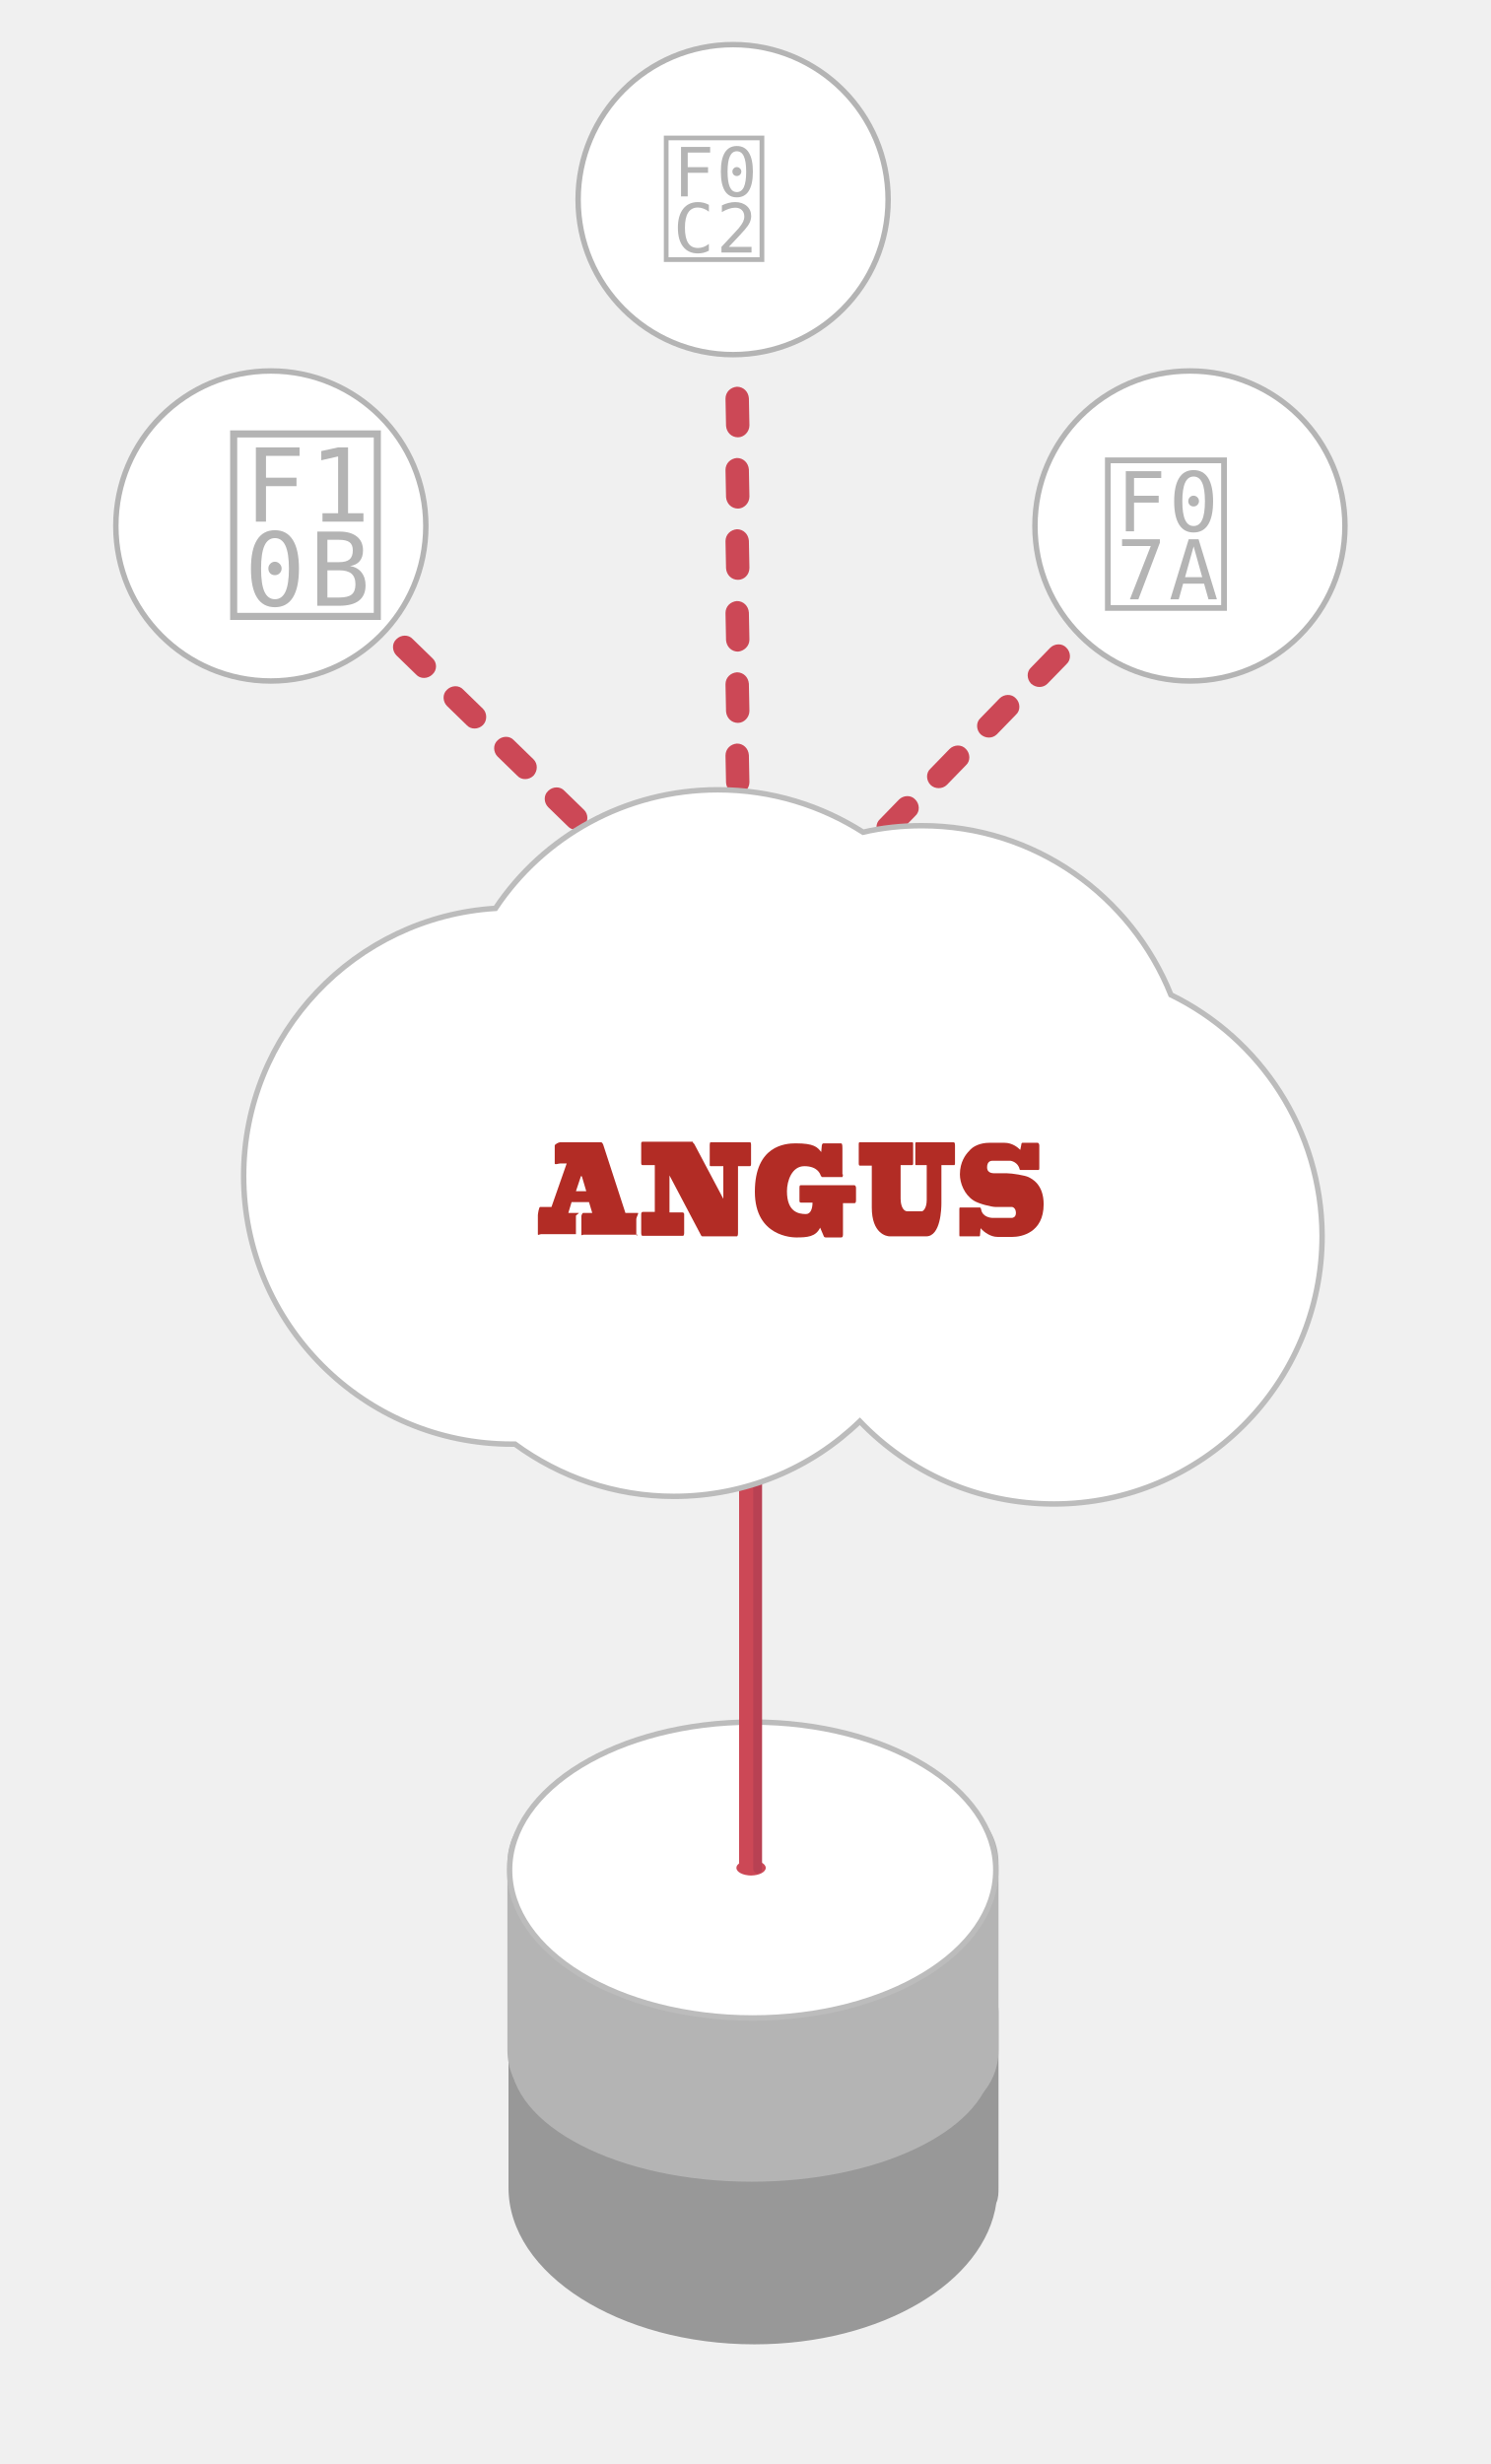
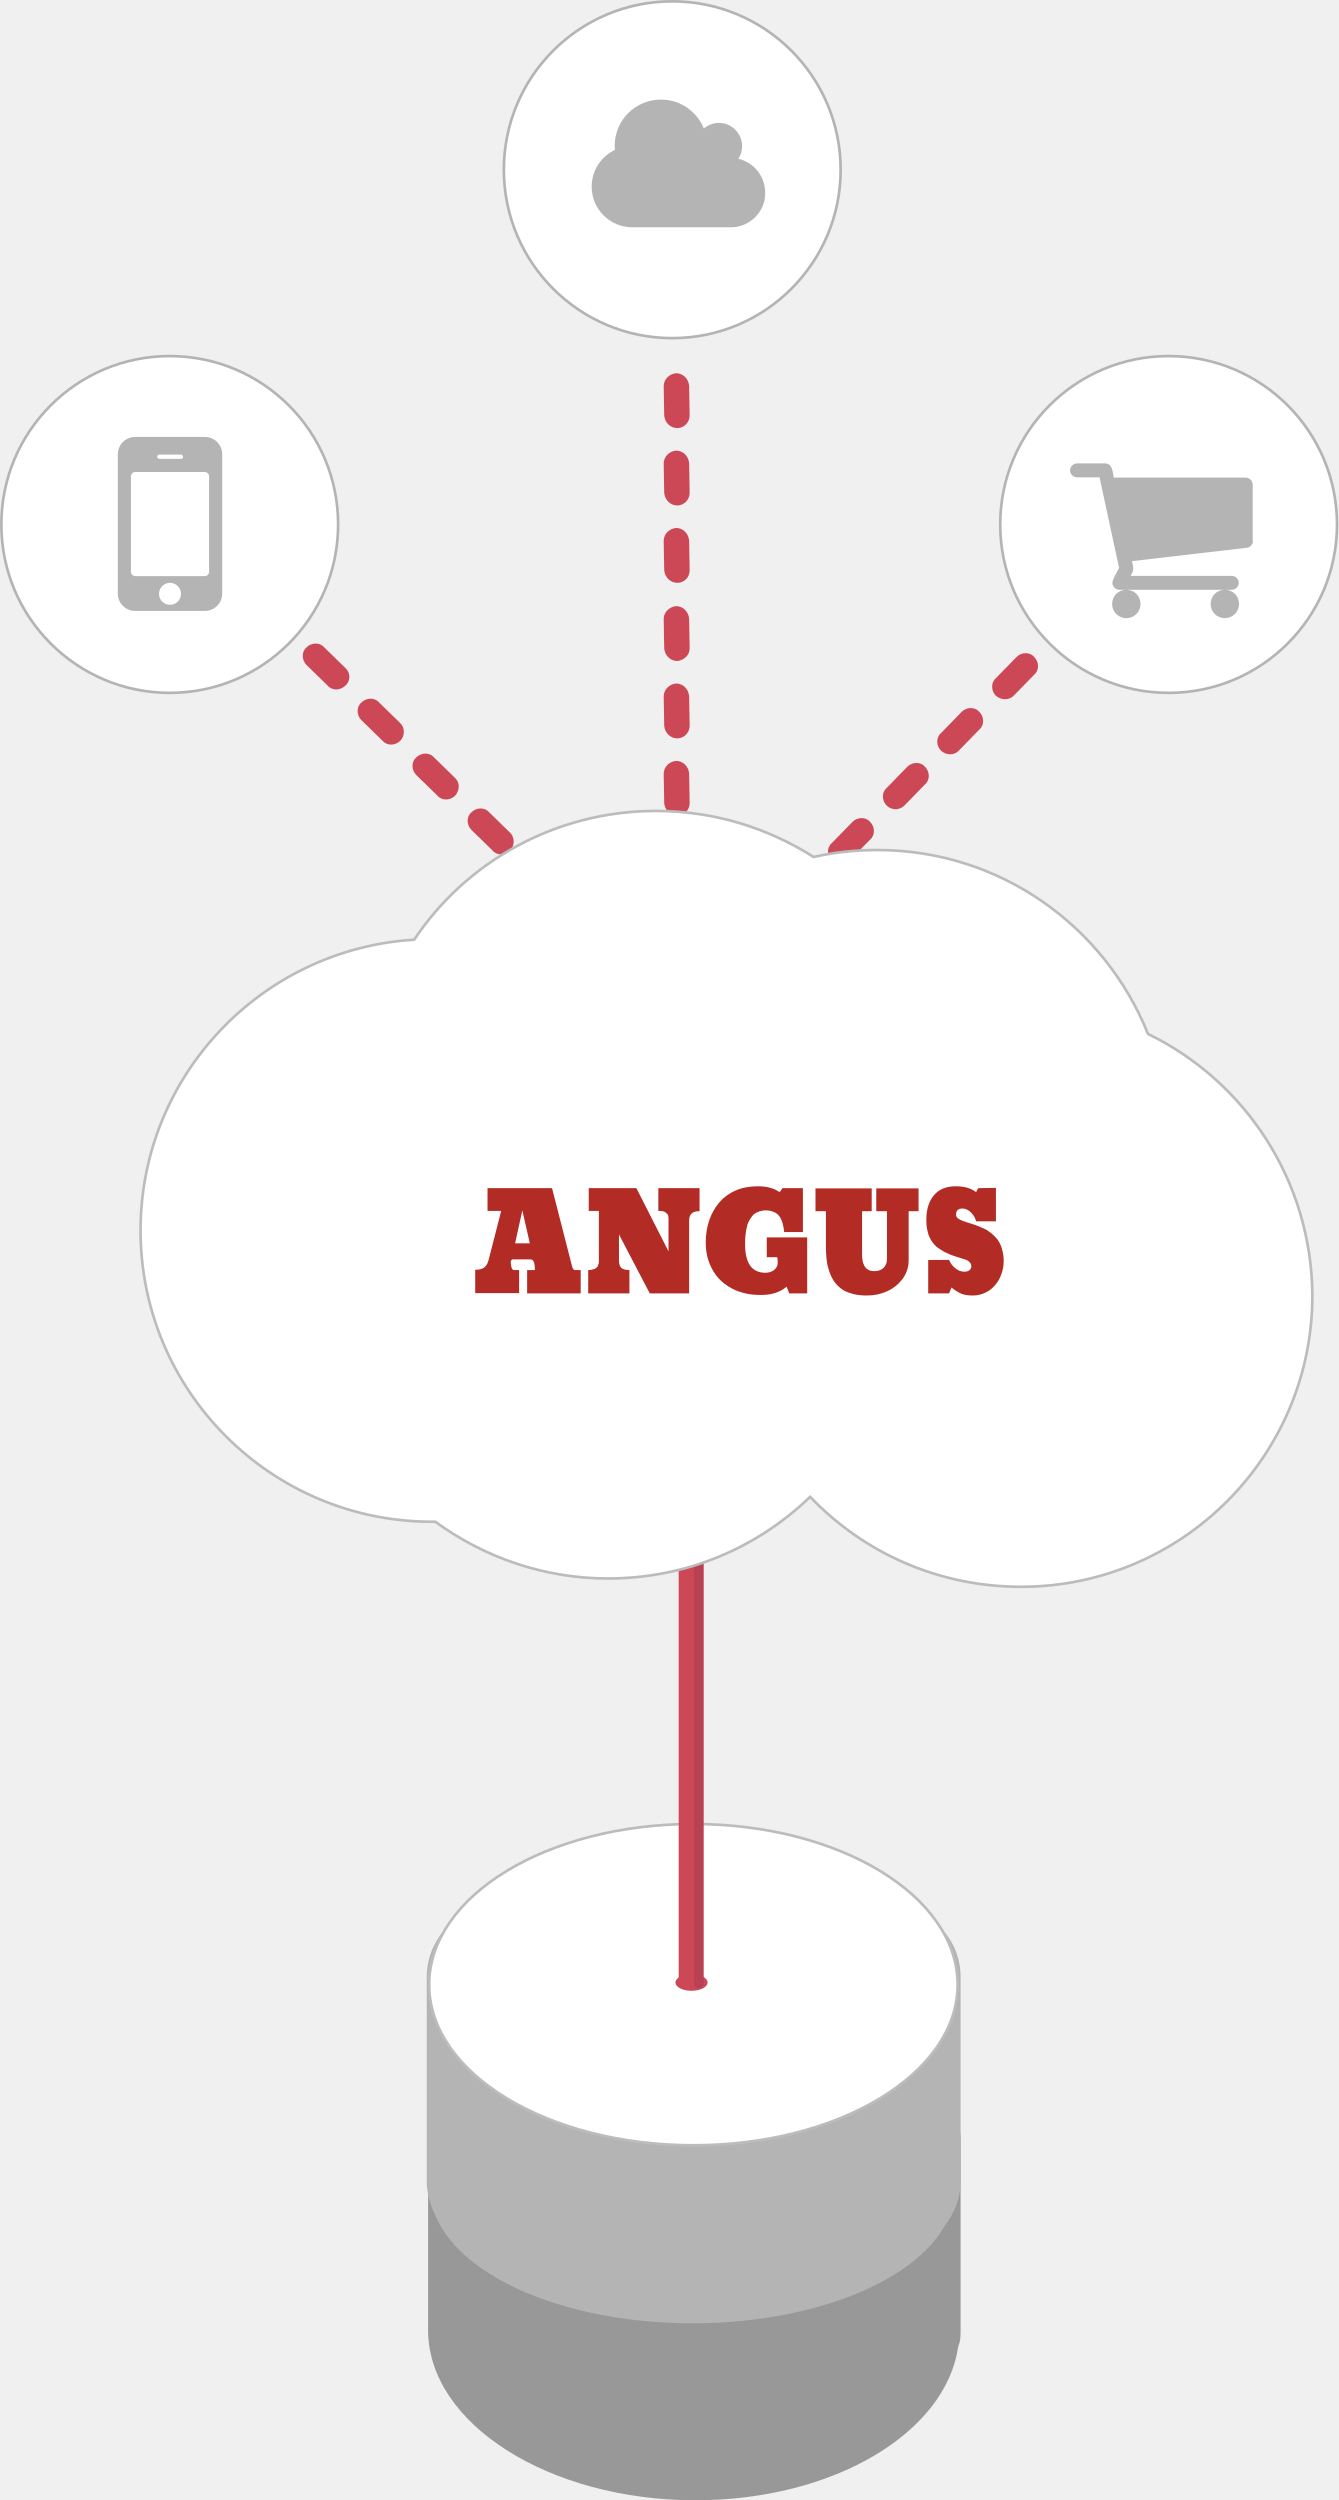
- <svg xmlns="http://www.w3.org/2000/svg" version="1.0" x="0px" y="0px" viewBox="0 0 274 453" enable-background="new 0 0 274 453" xml:space="preserve">
-   <g id="database">
-     <g id="database-group">
-       <path id="database-4" fill="#989898" d="M183.6,369.9c0-4-2.7-6.8-6.6-6.8h-76.1c-3.8,0-7.4,2.7-7.4,6.8v32.2c0,0,0,0,0,0    c0,0,0-0.1,0,0.1c0,15.9,20.5,28.8,45.2,28.8c23.4,0,42.4-11.4,44.5-26c0.4-0.9,0.4-1.8,0.4-2.9V369.9z" />
-       <path id="database-3" fill="#B4B4B4" d="M183,352.4c0-3.2-3.2-3.4-7-3.4h-75.3c-3.8,0-6.7,0.2-6.7,3.4v25.6c0,0-0.1,0-0.1,0.1    c0,0-0.1,0.1-0.1,0.1c0,12.6,19.8,22.9,44.4,22.9c23.1,0,42.2-9.1,44.2-20.7c0.4-0.7,0.6-1.5,0.6-2.3V352.4z" />
-       <path id="database-2" fill="#B4B4B4" d="M171.6,389h-66.3c-6.6,0-12-5.4-12-12v-34.5c0-6.6,5.4-12,12-12h66.3c6.6,0,12,5.4,12,12    V377C183.6,383.6,178.2,389,171.6,389z" />
-       <ellipse id="database-1" fill="#FFFFFF" stroke="#BCBCBC" stroke-miterlimit="10" cx="138.4" cy="343.8" rx="44.7" ry="27.2" />
+ <svg xmlns="http://www.w3.org/2000/svg" version="1.0" id="Capa_1" x="0px" y="0px" viewBox="-641 19.6 499.9 933.8" enable-background="new -641 19.6 499.9 933.8" xml:space="preserve">
+   <g>
+     <g id="database">
+       <g id="database-group">
+         <path id="database-4" fill="#989898" d="M-282.2,818.6c0-8.8-6-15-14.6-15h-168c-8.4,0-16.3,6-16.3,15v71.1l0,0c0,0,0-0.2,0,0.2     c0,35.1,45.3,63.6,99.8,63.6c51.7,0,93.6-25.2,98.2-57.4c0.9-2,0.9-4,0.9-6.4L-282.2,818.6L-282.2,818.6z" />
+         <path id="database-3" fill="#B4B4B4" d="M-283.5,779.9c0-7.1-7.1-7.5-15.5-7.5h-166.2c-8.4,0-14.8,0.4-14.8,7.5v56.5     c0,0-0.2,0-0.2,0.2l-0.2,0.2c0,27.8,43.7,50.6,98,50.6c51,0,93.2-20.1,97.6-45.7c0.9-1.5,1.3-3.3,1.3-5.1L-283.5,779.9     L-283.5,779.9z" />
+         <path id="database-2" fill="#B4B4B4" d="M-308.7,860.7h-146.4c-14.6,0-26.5-11.9-26.5-26.5v-76.2c0-14.6,11.9-26.5,26.5-26.5     h146.4c14.6,0,26.5,11.9,26.5,26.5v76.2C-282.2,848.8-294.1,860.7-308.7,860.7z" />
+         <ellipse id="database-1" fill="#FFFFFF" stroke="#BCBCBC" stroke-miterlimit="10" cx="-382" cy="760.9" rx="98.7" ry="60" />
+       </g>
    </g>
-   </g>
-   <g id="lines">
-     <g id="db-line">
-       <path fill="#CC4856" d="M138,344.7L138,344.7c-1.2,0-2.1-1-2.1-2.1V253c0-1.2,1-2.1,2.1-2.1h0c1.2,0,2.1,1,2.1,2.1v89.5    C140.1,343.7,139.2,344.7,138,344.7z" />
-       <ellipse fill="#CC4856" cx="138.1" cy="343.4" rx="2.7" ry="1.4" />
-       <path fill="#B84153" d="M139.3,344.4L139.3,344.4c-0.5,0-0.8-0.4-0.8-0.8v-70.8c0-0.5,0.4-0.8,0.8-0.8l0,0c0.5,0,0.8,0.4,0.8,0.8    v70.8C140.2,344,139.8,344.4,139.3,344.4z" />
+     <g id="lines">
+       <g id="db-line">
+         <path fill="#CC4856" d="M-382.9,762.9L-382.9,762.9c-2.6,0-4.6-2.2-4.6-4.6V560.5c0-2.6,2.2-4.6,4.6-4.6l0,0     c2.6,0,4.6,2.2,4.6,4.6v197.6C-378.2,760.7-380.2,762.9-382.9,762.9z" />
+         <ellipse fill="#CC4856" cx="-382.7" cy="760.1" rx="6" ry="3.1" />
+         <path fill="#B84153" d="M-380,762.3L-380,762.3c-1.1,0-1.8-0.9-1.8-1.8V604.2c0-1.1,0.9-1.8,1.8-1.8l0,0c1.1,0,1.8,0.9,1.8,1.8     v156.3C-378,761.4-378.9,762.3-380,762.3z" />
+       </g>
+       <g id="dotted-lines">
+         <g id="e-commerce-line">
+           <path fill="#CC4856" d="M-512,275.7L-512,275.7c-1.8,1.8-4.9,2-6.6,0l-7.9-7.7c-1.8-1.8-2-4.9,0-6.6l0,0c1.8-1.8,4.9-2,6.6,0      l7.9,7.7C-510,270.9-510,274-512,275.7z" />
+           <path fill="#CC4856" d="M-491.5,296.3L-491.5,296.3c-1.8,1.8-4.9,2-6.6,0l-7.9-7.7c-1.8-1.8-2-4.9,0-6.6l0,0      c1.8-1.8,4.9-2,6.6,0l7.9,7.7C-489.7,291.4-489.7,294.5-491.5,296.3z" />
+           <path fill="#CC4856" d="M-471,316.8L-471,316.8c-1.8,1.8-4.9,2-6.6,0l-7.9-7.7c-1.8-1.8-2-4.9,0-6.6l0,0c1.8-1.8,4.9-2,6.6,0      l7.9,7.7C-469.2,311.9-469.2,314.8-471,316.8z" />
+           <path fill="#CC4856" d="M-450.4,337.3L-450.4,337.3c-1.8,1.8-4.9,2-6.6,0l-7.9-7.7c-1.8-1.8-2-4.9,0-6.6l0,0      c1.8-1.8,4.9-2,6.6,0l7.9,7.7C-448.7,332.5-448.7,335.3-450.4,337.3z" />
+         </g>
+         <g id="internet-line">
+           <path fill="#CC4856" d="M-388,179.5L-388,179.5c-2.6,0-4.6-2-4.9-4.6l-0.2-11c0-2.6,2-4.6,4.6-4.9l0,0c2.6,0,4.6,2,4.9,4.6      l0.2,11C-383.3,177.3-385.5,179.5-388,179.5z" />
+           <path fill="#CC4856" d="M-388,208.4L-388,208.4c-2.6,0-4.6-2-4.9-4.6l-0.2-11c0-2.6,2-4.6,4.6-4.9l0,0c2.6,0,4.6,2,4.9,4.6      l0.2,11C-383.3,206.2-385.5,208.4-388,208.4z" />
+           <path fill="#CC4856" d="M-388,237.3L-388,237.3c-2.6,0-4.6-2-4.9-4.6l-0.2-11c0-2.6,2-4.6,4.6-4.9l0,0c2.6,0,4.6,2,4.9,4.6      l0.2,11C-383.3,235.3-385.5,237.3-388,237.3z" />
+           <path fill="#CC4856" d="M-388,266.5L-388,266.5c-2.6,0-4.6-2-4.9-4.6l-0.2-11c0-2.6,2-4.6,4.6-4.9l0,0c2.6,0,4.6,2,4.9,4.6      l0.2,11C-383.3,264.3-385.5,266.2-388,266.5z" />
+           <path fill="#CC4856" d="M-388,295.4L-388,295.4c-2.6,0-4.6-2-4.9-4.6l-0.2-11c0-2.6,2-4.6,4.6-4.9l0,0c2.6,0,4.6,2,4.9,4.6      l0.2,11C-383.3,293.2-385.5,295.4-388,295.4z" />
+           <path fill="#CC4856" d="M-388,324.3L-388,324.3c-2.6,0-4.6-2-4.9-4.6l-0.2-11c0-2.6,2-4.6,4.6-4.9l0,0c2.6,0,4.6,2,4.9,4.6      l0.2,11C-383.3,322.1-385.5,324.3-388,324.3z" />
+         </g>
+         <g id="mobile-line">
+           <path fill="#CC4856" d="M-269,279.5L-269,279.5c-1.8-1.8-2-4.9,0-6.6l7.7-7.9c1.8-1.8,4.9-2,6.6,0l0,0c1.8,1.8,2,4.9,0,6.6      l-7.7,7.9C-264.1,281.2-267,281.2-269,279.5z" />
+           <path fill="#CC4856" d="M-289.5,300L-289.5,300c-1.8-1.8-2-4.9,0-6.6l7.7-7.9c1.8-1.8,4.9-2,6.6,0l0,0c1.8,1.8,2,4.9,0,6.6      l-7.7,7.9C-284.6,301.8-287.5,301.8-289.5,300z" />
+           <path fill="#CC4856" d="M-309.8,320.5L-309.8,320.5c-1.8-1.8-2-4.9,0-6.6l7.7-7.9c1.8-1.8,4.9-2,6.6,0l0,0c1.8,1.8,2,4.9,0,6.6      l-7.7,7.9C-305,322.3-308,322.3-309.8,320.5z" />
+           <path fill="#CC4856" d="M-330.3,341.1L-330.3,341.1c-1.8-1.8-2-4.9,0-6.6l7.7-7.9c1.8-1.8,4.9-2,6.6,0l0,0c1.8,1.8,2,4.9,0,6.6      l-7.7,7.9C-325.5,342.8-328.6,342.8-330.3,341.1z" />
+         </g>
+       </g>
    </g>
-     <g id="dotted-lines">
-       <g id="e-commerce-line">
-         <path fill="#CC4856" d="M79.5,124L79.5,124c-0.8,0.8-2.2,0.9-3,0l-3.6-3.5c-0.8-0.8-0.9-2.2,0-3l0,0c0.8-0.8,2.2-0.9,3,0l3.6,3.5     C80.4,121.8,80.4,123.2,79.5,124z" />
-         <path fill="#CC4856" d="M88.8,133.3L88.8,133.3c-0.8,0.8-2.2,0.9-3,0l-3.6-3.5c-0.8-0.8-0.9-2.2,0-3l0,0c0.8-0.8,2.2-0.9,3,0     l3.6,3.5C89.6,131.1,89.6,132.5,88.8,133.3z" />
-         <path fill="#CC4856" d="M98.1,142.6L98.1,142.6c-0.8,0.8-2.2,0.9-3,0l-3.6-3.5c-0.8-0.8-0.9-2.2,0-3h0c0.8-0.8,2.2-0.9,3,0     l3.6,3.5C98.9,140.4,98.9,141.7,98.1,142.6z" />
-         <path fill="#CC4856" d="M107.4,151.9L107.4,151.9c-0.8,0.8-2.2,0.9-3,0l-3.6-3.5c-0.8-0.8-0.9-2.2,0-3v0c0.8-0.8,2.2-0.9,3,0     l3.6,3.5C108.2,149.7,108.2,151,107.4,151.9z" />
+     <g id="consumers">
+       <g id="mobile-consumers">
+         <circle id="container-icon-mobile" fill="#FFFFFF" stroke="#B4B4B4" stroke-miterlimit="10" cx="-577.6" cy="215.5" r="62.9" />
+         <g enable-background="new    ">
+           <path fill="#B4B4B4" d="M-558,241.3c0,3.6-2.9,6.5-6.5,6.5h-26c-3.6,0-6.5-2.9-6.5-6.5v-52c0-3.6,2.9-6.5,6.5-6.5h26      c3.6,0,6.5,2.9,6.5,6.5V241.3z M-562.9,197.5c0-0.9-0.8-1.6-1.6-1.6h-26c-0.9,0-1.6,0.8-1.6,1.6v35.7c0,0.9,0.8,1.6,1.6,1.6h26      c0.9,0,1.6-0.8,1.6-1.6V197.5z M-573.4,189.4h-8.1c-0.5,0-0.8,0.4-0.8,0.8s0.4,0.8,0.8,0.8h8.1c0.5,0,0.8-0.4,0.8-0.8      S-573,189.4-573.4,189.4z M-577.5,237.3c-2.2,0-4.1,1.8-4.1,4.1s1.8,4.1,4.1,4.1s4.1-1.8,4.1-4.1S-575.3,237.3-577.5,237.3z" />
+         </g>
      </g>
-       <g id="internet-line">
-         <path fill="#CC4856" d="M135.7,80.4L135.7,80.4c-1.2,0-2.1-0.9-2.2-2.1l-0.1-5c0-1.2,0.9-2.1,2.1-2.2l0,0c1.2,0,2.1,0.9,2.2,2.1     l0.1,5C137.8,79.4,136.8,80.4,135.7,80.4z" />
-         <path fill="#CC4856" d="M135.7,93.5L135.7,93.5c-1.2,0-2.1-0.9-2.2-2.1l-0.1-5c0-1.2,0.9-2.1,2.1-2.2l0,0c1.2,0,2.1,0.9,2.2,2.1     l0.1,5C137.8,92.5,136.8,93.5,135.7,93.5z" />
-         <path fill="#CC4856" d="M135.7,106.6L135.7,106.6c-1.2,0-2.1-0.9-2.2-2.1l-0.1-5c0-1.2,0.9-2.1,2.1-2.2l0,0     c1.2,0,2.1,0.9,2.2,2.1l0.1,5C137.8,105.7,136.8,106.6,135.7,106.6z" />
-         <path fill="#CC4856" d="M135.7,119.8L135.7,119.8c-1.2,0-2.1-0.9-2.2-2.1l-0.1-5c0-1.2,0.9-2.1,2.1-2.2l0,0     c1.2,0,2.1,0.9,2.2,2.1l0.1,5C137.8,118.8,136.8,119.7,135.7,119.8z" />
-         <path fill="#CC4856" d="M135.7,132.9L135.7,132.9c-1.2,0-2.1-0.9-2.2-2.1l-0.1-5c0-1.2,0.9-2.1,2.1-2.2l0,0     c1.2,0,2.1,0.9,2.2,2.1l0.1,5C137.8,131.9,136.8,132.9,135.7,132.9z" />
-         <path fill="#CC4856" d="M135.7,146L135.7,146c-1.2,0-2.1-0.9-2.2-2.1l-0.1-5c0-1.2,0.9-2.1,2.1-2.2l0,0c1.2,0,2.1,0.9,2.2,2.1     l0.1,5C137.8,145,136.8,146,135.7,146z" />
+       <g id="internet-consumers">
+         <circle id="container-icon-cloud" fill="#FFFFFF" stroke="#B4B4B4" stroke-miterlimit="10" cx="-389.9" cy="83" r="62.9" />
+         <g enable-background="new    ">
+           <path fill="#B4B4B4" d="M-368,104.5h-36.8c-8.4,0-15.2-6.8-15.2-15.2c0-6.1,3.6-11.3,8.7-13.7c0-0.5-0.1-1-0.1-1.5      c0-9.6,7.7-17.3,17.3-17.3c7.2,0,13.4,4.4,16,10.8c1.5-1.3,3.5-2.1,5.6-2.1c4.8,0,8.7,3.9,8.7,8.7c0,1.7-0.5,3.3-1.4,4.7      c5.8,1.4,10,6.5,10,12.7C-355,98.6-360.9,104.5-368,104.5z" />
+         </g>
      </g>
-       <g id="mobile-line">
-         <path fill="#CC4856" d="M189.6,125.7L189.6,125.7c-0.8-0.8-0.9-2.2,0-3l3.5-3.6c0.8-0.8,2.2-0.9,3,0l0,0c0.8,0.8,0.9,2.2,0,3     l-3.5,3.6C191.8,126.5,190.5,126.5,189.6,125.7z" />
-         <path fill="#CC4856" d="M180.3,135L180.3,135c-0.8-0.8-0.9-2.2,0-3l3.5-3.6c0.8-0.8,2.2-0.9,3,0l0,0c0.8,0.8,0.9,2.2,0,3     l-3.5,3.6C182.5,135.8,181.2,135.8,180.3,135z" />
-         <path fill="#CC4856" d="M171.1,144.3L171.1,144.3c-0.8-0.8-0.9-2.2,0-3l3.5-3.6c0.8-0.8,2.2-0.9,3,0h0c0.8,0.8,0.9,2.2,0,3     l-3.5,3.6C173.3,145.1,171.9,145.1,171.1,144.3z" />
-         <path fill="#CC4856" d="M161.8,153.6L161.8,153.6c-0.8-0.8-0.9-2.2,0-3l3.5-3.6c0.8-0.8,2.2-0.9,3,0l0,0c0.8,0.8,0.9,2.2,0,3     l-3.5,3.6C164,154.4,162.6,154.4,161.8,153.6z" />
+       <g id="e-commerce-consumer">
+         <circle id="container-icon-e-commerce" fill="#FFFFFF" stroke="#B4B4B4" stroke-miterlimit="10" cx="-204.5" cy="215.5" r="62.9" />
+         <g enable-background="new    ">
+           <path fill="#B4B4B4" d="M-173,221.6c0,1.3-1,2.5-2.3,2.6l-42.9,5c0.2,0.9,0.5,1.9,0.5,2.9s-0.6,1.8-1,2.6h37.8      c1.4,0,2.6,1.2,2.6,2.6s-1.2,2.6-2.6,2.6h-42c-1.4,0-2.6-1.2-2.6-2.6c0-1.3,1.9-4.4,2.5-5.6l-7.3-33.8h-8.4      c-1.4,0-2.6-1.2-2.6-2.6s1.2-2.6,2.6-2.6h10.5c2.8,0,2.8,3.3,3.2,5.3h49.3c1.4,0,2.6,1.2,2.6,2.6V221.6z M-220.3,250.5      c-2.9,0-5.3-2.3-5.3-5.3s2.3-5.3,5.3-5.3s5.3,2.3,5.3,5.3S-217.4,250.5-220.3,250.5z M-183.5,250.5c-2.9,0-5.3-2.3-5.3-5.3      s2.3-5.3,5.3-5.3s5.3,2.3,5.3,5.3S-180.6,250.5-183.5,250.5z" />
+         </g>
+       </g>
+     </g>
+     <g id="angus-cloud">
+       <path id="cloud" fill="#FFFFFF" stroke="#BCBCBC" stroke-miterlimit="10" d="M-212.2,405.8c-16.1-40.2-55.2-68.7-101.1-68.7    c-8.2,0-16.3,0.9-23.8,2.6c-17-10.8-37.1-17.2-58.9-17.2c-37.5,0-70.9,19-90.3,48.1c-57,3.5-102.2,50.8-102.2,108.6    c0,60,48.8,108.8,108.8,108.8c0.4,0,0.9,0,1.3,0c18.1,13.2,40.4,21.2,64.5,21.2c29.4,0,55.8-11.5,75.5-30.5    c19.9,20.8,47.7,33.6,78.8,33.6c60,0,108.8-48.8,108.8-108.8C-151.1,460.5-176,423.4-212.2,405.8z" />
+       <g id="angus-logo">
+         <g id="angus">
+           <path id="letter-a" fill="#B22C25" d="M-434.8,463.4h-24.1v8.5h5.1l-4.2,16.4c-0.4,1.7-0.7,2.7-0.9,3.1c-0.5,1.2-1.4,2-2.7,2.3      c-0.5,0.1-1.2,0.2-1.9,0.2v8.7h16.4V494h-2c-0.3,0-0.6-0.3-0.8-0.9c-0.2-0.6-0.3-1.1-0.3-1.5c0-0.3,0-0.6,0-0.8      c0-0.2,0.1-0.3,0.2-0.5c0.1-0.2,0.3-0.3,0.5-0.3h6.7c1.1,0,1.6,1.3,1.6,4h-2.9l0,8.7h20V494h-2.1c-0.2,0-0.5-0.1-0.6-0.3      c-0.2-0.2-0.3-0.4-0.4-0.7c-0.1-0.3-0.2-0.6-0.3-1.1L-434.8,463.4 M-448.6,484l2.7-12.3l2.8,12.3H-448.6" />
+           <path id="letter-n" fill="#B22C25" d="M-379.7,463.4l-15.4,0v8.5c0.6,0,1.2,0,1.6,0.1c0.5,0.1,0.8,0.2,1.1,0.5      c0.3,0.2,0.5,0.4,0.7,0.6c0.2,0.2,0.3,0.5,0.3,0.8c0.1,0.4,0.1,0.6,0.1,0.8c0,0.2,0,0.5,0,0.9V487l-12-23.6h-17.8v8.5h3.8v17.5      c0,0.6,0,1.1,0,1.5c0,0.4-0.1,0.8-0.3,1.2c-0.1,0.5-0.3,0.8-0.6,1c-0.3,0.2-0.6,0.5-1.2,0.6c-0.5,0.2-1.1,0.3-1.9,0.3v8.7h15.4      V494c-1.4,0-2.4-0.3-3-0.8c-0.6-0.5-0.9-1.5-0.9-2.8v-9.7l11.5,22h14.7v-27.1c0-1.2,0.3-2.1,0.9-2.7c0.6-0.6,1.6-0.9,3-0.9      V463.4" />
+           <path id="letter-g" fill="#B22C25" d="M-346.2,502.7h6.7v-20.9h-15.1v7.4l3.9,0c0.1,0.5,0.2,1.1,0.2,2c0,1.2-0.5,2.1-1.4,2.8      c-0.9,0.7-2,1-3.2,1c-5.1,0-7.6-3.6-7.6-10.7c0-1,0-1.9,0.1-2.8c0.1-0.9,0.2-1.8,0.4-2.8c0.2-1,0.4-1.9,0.8-2.7      c0.4-0.8,0.8-1.5,1.4-2.2c0.5-0.7,1.3-1.2,2.1-1.5c0.9-0.4,1.9-0.6,3-0.6c1,0,1.9,0.2,2.7,0.5c0.8,0.3,1.4,0.7,1.8,1.1      c0.5,0.5,0.9,1.1,1.2,1.8c0.3,0.8,0.6,1.5,0.7,2.2c0.2,0.7,0.3,1.5,0.4,2.5h7v-16.4h-7.6l-1.1,1.5c-2.1-1.5-4.8-2.2-8.1-2.2      c-3.1,0-5.9,0.5-8.4,1.6c-2.5,1.1-4.5,2.6-6.1,4.5c-1.6,1.9-2.8,4.1-3.7,6.6c-0.8,2.5-1.3,5.2-1.3,8.1c0,2.5,0.3,4.8,1,6.9      c0.7,2.1,1.7,4,2.9,5.6c1.2,1.6,2.7,2.9,4.4,4c1.7,1.1,3.6,2,5.7,2.5c2.1,0.6,4.3,0.8,6.6,0.8c4,0,7.2-1,9.6-3.1L-346.2,502.7" />
+           <path id="letter-u" fill="#B22C25" d="M-301.6,472h3.7v-8.5h-15.8v8.5h4v17.8c0,1.4-0.4,2.5-1.3,3.4c-0.8,0.8-2,1.2-3.5,1.2      c-0.8,0-1.6-0.2-2.2-0.5c-0.6-0.4-1.1-0.8-1.4-1.4c-0.3-0.6-0.6-1.3-0.7-2c-0.1-0.7-0.2-1.4-0.2-2.2V472h3.6v-8.5h-21v8.5h3.9      v13.7c0,1.4,0.1,2.7,0.2,3.9c0.1,1.2,0.3,2.4,0.7,3.7c0.3,1.2,0.7,2.3,1.2,3.3c0.5,1,1.1,1.9,1.9,2.8c0.8,0.9,1.7,1.6,2.7,2.2      c1,0.6,2.3,1,3.7,1.4c1.4,0.3,3,0.5,4.8,0.5c2.8,0,5.3-0.5,7.7-1.6c2.4-1.1,4.3-2.7,5.8-4.7c1.5-2.1,2.2-4.4,2.2-6.9L-301.6,472      " />
+           <path id="letter-s" fill="#B22C25" d="M-275.6,463.4c-0.5,0.8-0.7,1.3-0.8,1.5c-1.9-1.5-4.4-2.2-7.6-2.2c-3.6,0-6.3,1.1-8.2,3.4      c-1.9,2.3-2.8,5.3-2.8,9.2c0,1.1,0.1,2.1,0.2,3c0.2,0.9,0.4,1.8,0.6,2.5c0.3,0.7,0.6,1.4,1,2.1c0.4,0.6,0.9,1.2,1.3,1.7      c0.5,0.5,1,1,1.7,1.4s1.3,0.8,1.9,1.2c0.6,0.3,1.4,0.6,2.2,1c0.8,0.3,1.6,0.6,2.3,0.8c0.7,0.2,1.6,0.5,2.5,0.8      c0.6,0.2,1.1,0.3,1.5,0.5c0.4,0.2,0.8,0.5,1.1,0.9c0.4,0.4,0.5,0.9,0.5,1.4c0,0.7-0.3,1.2-0.8,1.5c-0.5,0.4-1.1,0.5-1.8,0.5      c-1.2,0-2.3-0.4-3.4-1.3c-1.1-0.9-1.8-1.9-2.3-3.1h-7.8v12.5h7.8l0.9-2.2c1.3,1.1,2.5,1.8,3.6,2.3c1.2,0.5,2.6,0.7,4.4,0.7      c1.7,0,3.3-0.4,4.7-1.1c1.5-0.7,2.7-1.7,3.7-2.9c1-1.2,1.8-2.6,2.3-4.2c0.6-1.6,0.8-3.2,0.8-4.8c0-1.7-0.3-3.2-0.7-4.6      c-0.4-1.4-1-2.5-1.7-3.4c-0.7-0.9-1.5-1.7-2.4-2.4c-0.9-0.7-1.8-1.3-2.8-1.7c-1-0.4-1.9-0.8-2.9-1.2c-1-0.3-1.9-0.6-2.8-0.9      c-0.9-0.3-1.6-0.5-2.3-0.8c-0.7-0.3-1.2-0.6-1.6-0.9c-0.4-0.4-0.6-0.8-0.6-1.3c0-0.7,0.2-1.3,0.6-1.7c0.4-0.4,1-0.6,1.7-0.6      c1.2,0,2.3,0.5,3.3,1.5c1,1,1.6,2.1,1.9,3.3h7.4v-12.5L-275.6,463.4" />
+         </g>
      </g>
    </g>
  </g>
-   <g id="consumers">
-     <g id="mobile-consumers">
-       <circle id="container-icon-mobile" fill="#FFFFFF" stroke="#B4B4B4" stroke-miterlimit="10" cx="49.8" cy="96.7" r="28.5" />
-       <text id="mobile-graph" transform="matrix(1 0 0 1 41.01 111.3673)" fill="#B4B4B4" font-family="'FontAwesome'" font-size="41.194"></text>
-     </g>
-     <g id="internet-consumers">
-       <circle id="container-icon-cloud" fill="#FFFFFF" stroke="#B4B4B4" stroke-miterlimit="10" cx="134.8" cy="36.7" r="28.5" />
-       <text id="cloud-graph" transform="matrix(1 0 0 1 121.1902 46.4175)" fill="#B4B4B4" font-family="'FontAwesome'" font-size="27.462"></text>
-     </g>
-     <g id="e-commerce-consumer">
-       <circle id="container-icon-e-commerce" fill="#FFFFFF" stroke="#B4B4B4" stroke-miterlimit="10" cx="218.8" cy="96.7" r="28.5" />
-       <text id="e-commerce-graph" transform="matrix(1 0 0 1 202.1179 110.187)" fill="#B4B4B4" font-family="'FontAwesome'" font-size="33.326"></text>
-     </g>
-   </g>
-   <g id="angus-cloud">
-     <path id="cloud" fill="#FFFFFF" stroke="#BCBCBC" stroke-miterlimit="10" d="M215.3,182.9c-7.3-18.2-25-31.1-45.8-31.1   c-3.7,0-7.4,0.4-10.8,1.2c-7.7-4.9-16.8-7.8-26.7-7.8c-17,0-32.1,8.6-40.9,21.8c-25.8,1.6-46.3,23-46.3,49.2   c0,27.2,22.1,49.3,49.3,49.3c0.2,0,0.4,0,0.6,0c8.2,6,18.3,9.6,29.2,9.6c13.3,0,25.3-5.2,34.2-13.8c9,9.4,21.6,15.2,35.7,15.2   c27.2,0,49.3-22.1,49.3-49.3C243,207.7,231.7,190.9,215.3,182.9z" />
-     <g id="angus-logo">
-       <path fill="#B22C25" d="M127.4,210.1c0.1,0,0.2,0.1,0.3,0.3l5.3,10v-6h-2.3c-0.2,0-0.2-0.1-0.2-0.3v-3.6c0-0.3,0.1-0.5,0.1-0.5    h7.3c0.2,0,0.2,0.3,0.2,0.6v3.4c0,0.3-0.1,0.4-0.2,0.4h-2.2v12.3c0,0.4-0.1,0.6-0.2,0.6h-6.3c-0.1,0-0.2,0-0.3-0.2l-5.8-11v6.8    h2.4c0.1,0,0.3,0.1,0.3,0.3v3.5c0,0.3-0.1,0.5-0.2,0.5h-7.5c-0.1,0-0.2-0.2-0.2-0.5v-3.5c0-0.2,0.1-0.4,0.3-0.4h2.2v-8.6h-2.3    c-0.1,0-0.2-0.1-0.2-0.4v-3.6c0-0.2,0.1-0.3,0.3-0.3H127.4z" />
-       <path fill="#B22C25" d="M155,215.9c0,0.3-0.1,0.5-0.1,0.5h-3.7c-0.1,0-0.2-0.1-0.3-0.3c-0.1-0.3-0.6-1.7-3-1.7    c-2.3,0-3.2,2.7-3.2,4.6c0,3.8,2.1,4.2,3.5,4.2c0.9,0,1.2-1.1,1.2-2.1h-2.1c-0.2,0-0.3-0.1-0.3-0.3v-2.4c0-0.5,0.1-0.5,0.3-0.5    h9.8c0.2,0,0.3,0.3,0.3,0.5v2.2c0,0.5-0.1,0.6-0.3,0.6H155v5.8c0,0.5-0.2,0.5-0.4,0.5h-2.7c-0.2,0-0.4,0-0.5-0.4l-0.6-1.4    c-0.8,1.7-2.4,1.8-4.4,1.8c-0.6,0-7.6-0.1-7.6-8.4c0-8.5,5.6-8.9,7.5-8.9c3.4,0,4,0.7,4.7,1.6l0.1-1.1c0-0.2,0.1-0.5,0.3-0.5h3.2    c0.2,0,0.3,0.1,0.3,0.9V215.9z" />
-       <path fill="#B22C25" d="M160.4,214.3h-2.3c-0.1,0-0.2-0.1-0.2-0.4v-3.6c0-0.2,0.1-0.3,0.1-0.3h9.6c0.2,0,0.3,0,0.3,0.2v3.8    c0,0.1-0.1,0.2-0.2,0.2h-2.1v6.2c0,0.7,0.2,2.3,1.3,2.3h2.6c0.2,0,0.9-0.5,0.9-2.1v-6.4h-2c-0.1,0-0.1-0.1-0.1-0.3v-3.7    c0-0.1,0.1-0.2,0.1-0.2h6.9c0.2,0,0.3,0.1,0.3,0.6v3.3c0,0.2-0.1,0.3-0.1,0.3h-2.4v7c0,0.9-0.1,6.1-2.8,6.1h-6.7    c-0.6,0-3.3-0.5-3.3-5.3V214.3z" />
-       <path fill="#B22C25" d="M187.8,210.4c0-0.2,0.1-0.3,0.2-0.3h2.8c0.2,0,0.3,0.3,0.3,0.5v4.2c0,0.2-0.1,0.3-0.1,0.3h-3.4    c0,0-0.1,0-0.1-0.1c-0.3-1.3-1.5-1.6-1.8-1.6h-3.2c-0.3,0-1,0.1-1,1.2c0,1.2,1.2,1.1,1.6,1.1l2,0c1,0,3.4,0.4,4,0.7    c0.6,0.3,2.8,1.3,2.8,5c0,5.3-4.2,6-5.7,6h-2.8c-1.2,0-2.4-0.8-3.1-1.6l-0.1,1.3c0,0.2-0.1,0.2-0.2,0.2h-3.5    c-0.1,0-0.1-0.1-0.1-0.3v-4.7c0-0.1,0-0.3,0.1-0.3h3.7c0.1,0,0.1,0.1,0.2,0.3c0.2,1.5,1.9,1.6,2,1.6h3.7c0.1,0,0.7-0.1,0.7-0.9    c0-0.9-0.6-1.1-0.7-1.1l-3,0c-0.8,0-3.2-0.6-4.1-1.2c-1.7-1.1-2.5-3.2-2.5-4.8c0-2.3,1.1-3.7,1.7-4.3c0.7-0.9,2.1-1.5,3.7-1.5h2.8    c1.4,0,2.4,0.8,2.9,1.3L187.8,210.4z" />
-       <path fill="#B22C25" d="M117.3,223h-2.3l-4.1-12.6c-0.1-0.2-0.2-0.4-0.4-0.4h-4.7c0,0-0.1,0-0.1,0H103c-0.3,0-1,0.4-1,0.6v3.3    c0,0.3,0.7,0,1,0h1.2l-2.8,8h-2.1c-0.2,0-0.4,1.3-0.4,1.5v3.5c0,0.3,0.3,0,0.6,0h6.4c0,0,0,0.3,0,0v-3.4c0-0.1,0.7-0.5,0.5-0.5    h-1.9l0.6-2h3.2l0.6,2h-1.7c-0.1,0-0.3,0.4-0.3,0.6v3.4c0,0.2,0.2,0,0.4,0h9.9c0.2,0-0.2,0.3-0.2,0v-2.9    C117,223.8,117.5,223,117.3,223z M105.9,219l0.9-2.7c0-0.1,0.1-0.1,0.2,0l0.8,2.7H105.9z" />
-     </g>
-   </g>
</svg>
